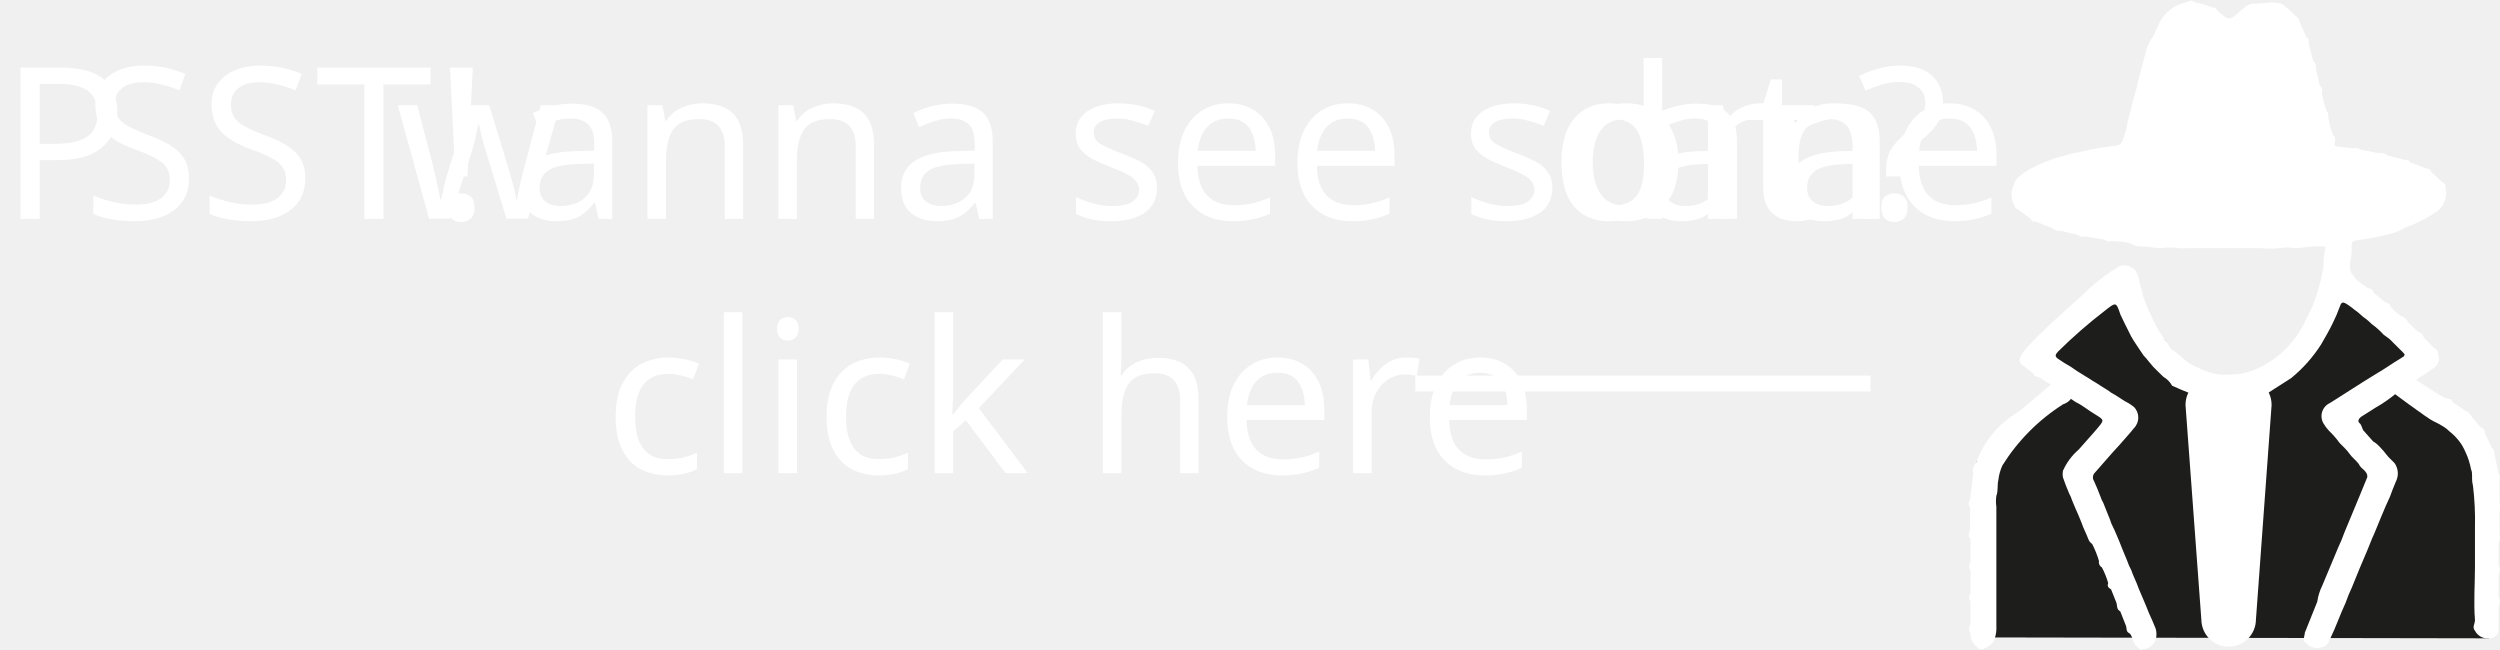
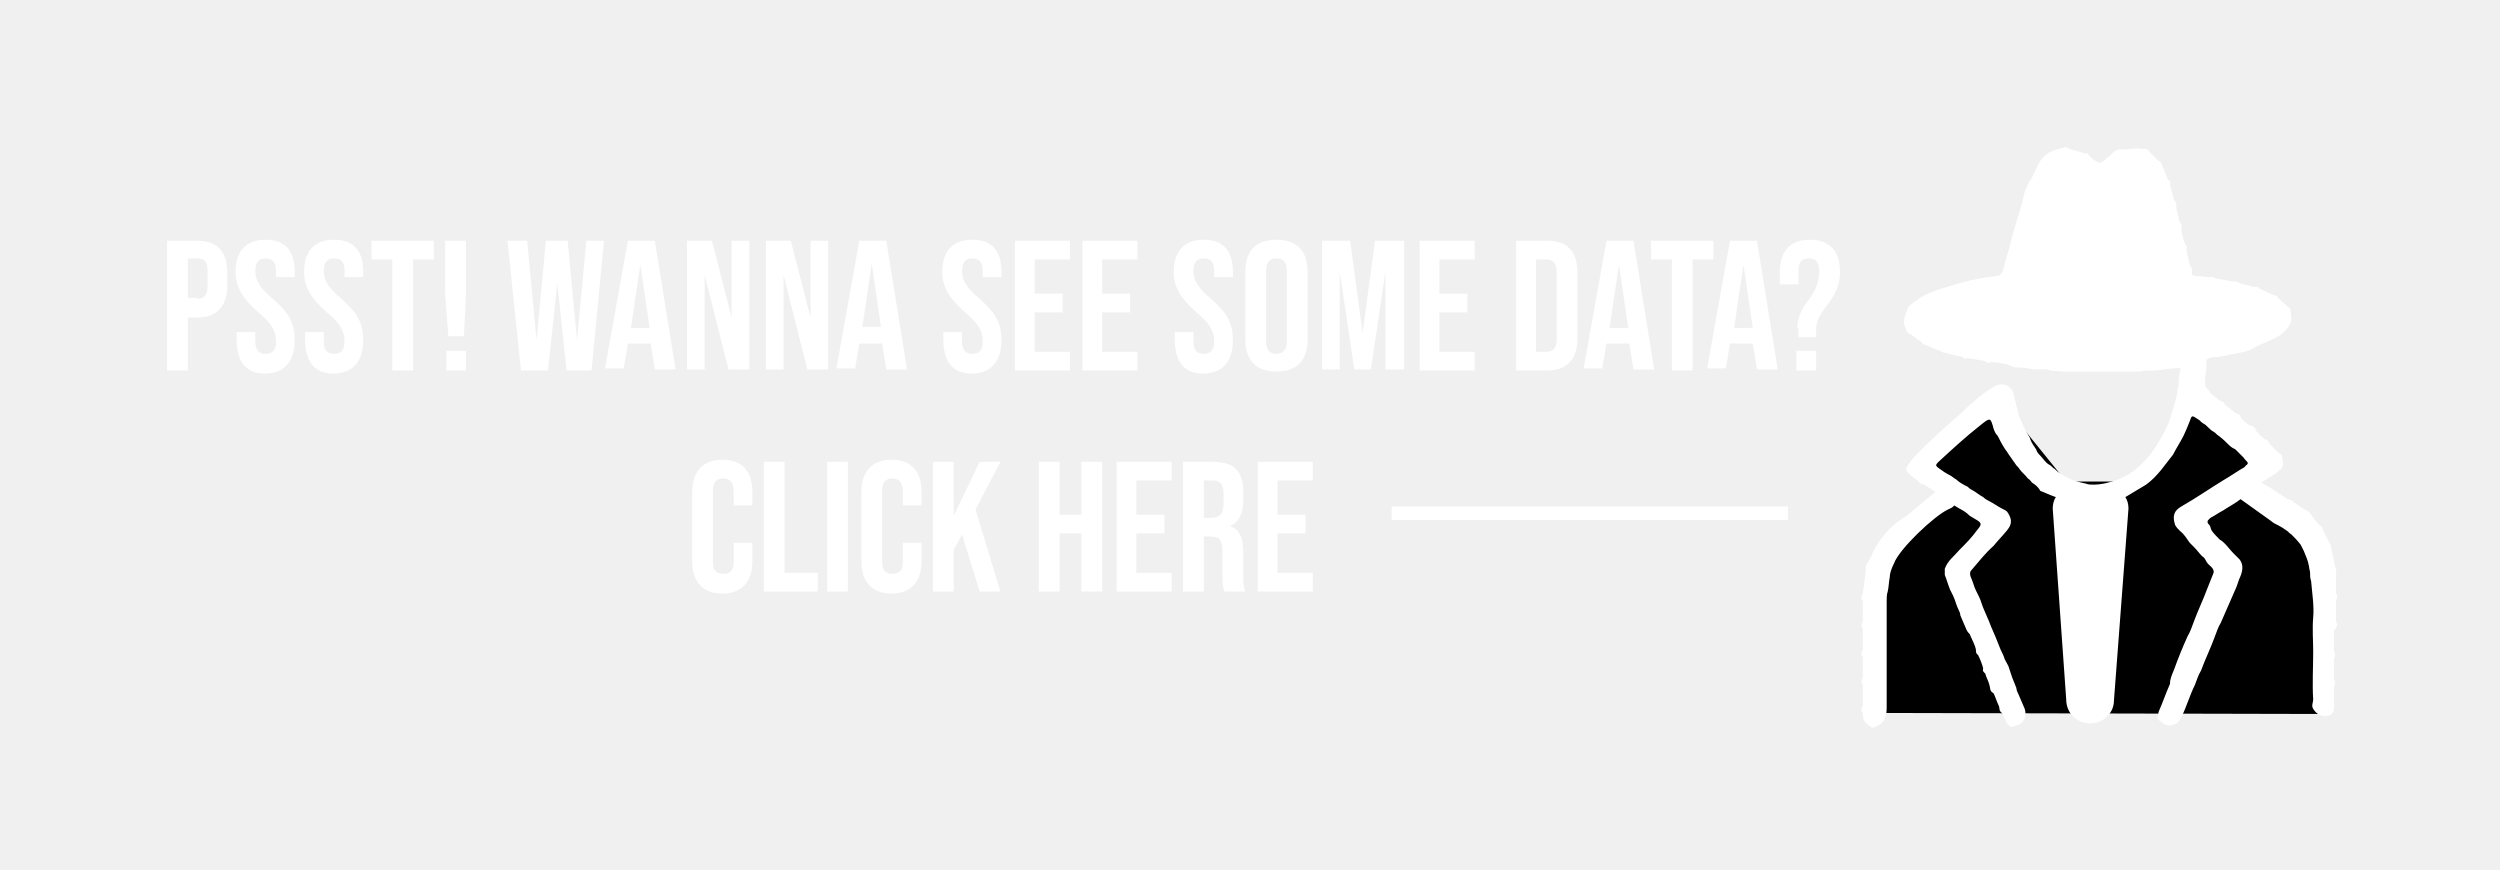
- <svg xmlns="http://www.w3.org/2000/svg" viewBox="0 0 138.84 36.08">
-   <defs>
-     <style>.cls-1,.cls-8{fill:#1d1d1b;}.cls-2{font-size:11.76px;font-family:BebasNeue-Regular, Bebas Neue;}.cls-10,.cls-2,.cls-9{fill:#fff;}.cls-3{letter-spacing:0em;}.cls-4{letter-spacing:-0.01em;}.cls-5{letter-spacing:0em;}.cls-6{letter-spacing:-0.05em;}.cls-7{letter-spacing:-0.03em;}.cls-10,.cls-8{stroke:#fff;stroke-miterlimit:10;}.cls-8{stroke-width:0.88px;}.cls-10{stroke-width:1.03px;}</style>
-   </defs>
-   <g id="Layer_2" data-name="Layer 2">
-     <g id="Layer_1-2" data-name="Layer 1">
-       <polygon class="cls-1" points="110.22 35.4 138.22 35.45 137.61 24.67 132.97 20.96 134.54 19.61 130.08 15.53 127.79 19.16 125.91 20.96 121.9 20.96 117.51 15.53 113.15 19.25 114.79 21.02 109.77 25.64 110.22 35.4" />
-       <text class="cls-2" transform="translate(0 12.16)">
-         <tspan class="cls-3">P</tspan>
-         <tspan x="4.59" y="0">SST! </tspan>
-         <tspan class="cls-4" x="21.97" y="0">w</tspan>
-         <tspan x="28.36" y="0">anna see some </tspan>
-         <tspan class="cls-5" x="86.08" y="0">d</tspan>
-         <tspan class="cls-6" x="90.83" y="0">at</tspan>
-         <tspan class="cls-7" x="98.75" y="0">a</tspan>
-         <tspan x="103.11" y="0">?</tspan>
-         <tspan x="33.55" y="14.12">click here</tspan>
-       </text>
-       <line class="cls-8" x1="78.6" y1="21.3" x2="103.88" y2="21.3" />
-       <path class="cls-9" d="M127.24,21a7.88,7.88,0,0,0,1.67-1.88c.22-.38.44-.76.63-1.15s.27-.58.38-.88.14-.4.52-.13a4.08,4.08,0,0,1,.33.25c.24.15.41.37.65.52a3.85,3.85,0,0,1,.3.27,4.15,4.15,0,0,1,.66.59c.12.1.26.17.37.28l.51.51a2.54,2.54,0,0,1,.28.29c0,.15-.13.16-.21.23-.47.28-.91.6-1.38.87-.86.52-1.7,1.08-2.55,1.61a.8.8,0,0,0-.36,1.14,2.19,2.19,0,0,0,.29.39,5.1,5.1,0,0,1,.61.7l.29.29c.18.17.3.4.49.57a2.62,2.62,0,0,1,.28.3c.1.28.5.37.47.73l-.41,1-.86,2.07a9.37,9.37,0,0,1-.36.87c-.3.69-.57,1.39-.87,2.08a3,3,0,0,0-.28.9L128,35.14c0,.21-.19.45.11.61a.77.77,0,0,0,.86.18c.25,0,.33-.25.43-.44.32-.65.55-1.34.86-2a8.53,8.53,0,0,1,.36-.88c.28-.69.56-1.39.86-2.07.13-.3.23-.6.37-.89.29-.69.56-1.39.88-2.07q.15-.42.33-.84a1,1,0,0,0-.06-1c-.12-.14-.27-.26-.39-.4a5.84,5.84,0,0,0-.51-.59,1.43,1.43,0,0,0-.31-.24l-.55-.62c-.07-.13-.08-.29-.21-.4s0-.28.12-.36.51-.31.76-.48a7.49,7.49,0,0,0,1.24-.87L135,20.55c.46-.3.53-.48.38-1,0-.15-.16-.18-.24-.26l-.53-.55a.46.46,0,0,0-.34-.33l-.54-.51a.53.53,0,0,0-.37-.34,3,3,0,0,1-.6-.52c0-.21-.2-.21-.33-.28l-.62-.52c0-.19-.21-.21-.35-.26l-.61-.46a1.59,1.59,0,0,0-.25-.33c-.21-.41,0-.82,0-1.24,0-.11,0-.23,0-.35s.07-.23.22-.24a3.85,3.85,0,0,1,.49-.07c.45-.07.9-.17,1.34-.28a2.85,2.85,0,0,0,.89-.35,8.41,8.41,0,0,0,1.62-.8,1.31,1.31,0,0,0,.65-1.47c.05-.14-.06-.2-.16-.26L135,9.53c0-.18-.22-.15-.34-.2L133.84,9c-.1-.19-.31-.08-.45-.16l-.77-.2a.72.72,0,0,0-.55-.14l-1-.2a.37.37,0,0,0-.35-.07c-.28,0-.55-.07-.82-.08s-.26-.1-.23-.28a.28.28,0,0,0-.09-.34,4.27,4.27,0,0,1-.27-1c0-.13,0-.26-.09-.34a4.27,4.27,0,0,1-.27-1.05c.07-.18-.07-.3-.13-.44l-.2-.86c0-.16,0-.35-.15-.45l-.27-1a.27.27,0,0,0-.12-.34l-.34-.76c-.06-.15-.07-.31-.24-.38a3,3,0,0,0-.62-.56c-.15-.25-.42-.14-.64-.22l-1,.08c-.34-.06-.55.18-.78.37-.66.59-.66.59-1.32,0a.23.23,0,0,0-.26-.16,4.73,4.73,0,0,0-1-.29c-.14-.14-.29-.09-.44,0a2.08,2.08,0,0,0-1.57,1.27c-.1.22-.21.44-.32.66a2.12,2.12,0,0,0-.37.79c-.15.54-.29,1.09-.43,1.64a5.68,5.68,0,0,1-.18.71c-.17.54-.27,1.09-.43,1.64,0,.23-.1.46-.17.69s-.12.55-.49.56l-.86.12c-.48.08-1,.19-1.42.3-.22,0-.43.12-.65.16a8,8,0,0,0-2.1.89c-.23.2-.55.33-.6.69a1.2,1.2,0,0,0,0,1.12.4.4,0,0,0,.24.28l.71.52c0,.18.23.12.35.17l.87.35c.14.19.37.09.55.16l.84.2a.32.32,0,0,0,.36.08l1.13.18a.29.29,0,0,0,.35.08,5.33,5.33,0,0,1,1,.1,1.5,1.5,0,0,0,.55.19c.4,0,.79.08,1.19.1a3.52,3.52,0,0,1,1,0,3.83,3.83,0,0,0,.68,0c.16,0,.31,0,.47,0h3.35a6,6,0,0,0,1.12,0,2.57,2.57,0,0,1,.83,0c.43,0,.86-.11,1.3-.1s.44-.05.35.4,0,.67-.11,1a3.78,3.78,0,0,1-.14.65,7.93,7.93,0,0,1-.77,2,5.43,5.43,0,0,1-2.8,2.78,3.68,3.68,0,0,1-1.57.29,1.71,1.71,0,0,1-.45,0,4.24,4.24,0,0,1-.91-.25l-.37-.17a2.69,2.69,0,0,1-.68-.43,3.85,3.85,0,0,0-.3-.27,1.93,1.93,0,0,1-.56-.58,1.59,1.59,0,0,1-.28-.36,4,4,0,0,1-.42-.68l-.24-.48a8.67,8.67,0,0,1-.36-.83,2,2,0,0,1-.14-.47,8,8,0,0,1-.21-.81,1.7,1.7,0,0,0-.18-.44.82.82,0,0,0-.89-.25,11,11,0,0,0-2.13,1.67c-1,.92-2.09,1.83-3,2.84a2,2,0,0,0-.37.53.31.31,0,0,0,.1.44l.62.49c0,.19.22.15.33.21l.7.44a1.12,1.12,0,0,0,.34.31c.24.16.5.29.74.46s.25.17.39.24.45.29.67.44l.3.19c.45.28.46.29.13.69s-.73.82-1.09,1.24a3.35,3.35,0,0,0-.87,1.17,1,1,0,0,0,0,.38c.1.3.22.59.34.88a2,2,0,0,1,.17.4c.12.28.23.56.36.84.06.13.1.26.16.39.1.31.26.59.37.89a.57.57,0,0,0,.22.29,5.23,5.23,0,0,1,.38.95.32.32,0,0,0,.16.35,4.4,4.4,0,0,1,.35.87c-.06.17,0,.26.16.35l.28.7c.08.17,0,.41.23.52l.3.76c.08.15,0,.36.19.45s.19.53.41.73.19.22.35.16a.79.79,0,0,0,.72-.53,1.11,1.11,0,0,0,0-.6c-.12-.29-.24-.59-.38-.88-.06-.13-.1-.27-.16-.4s-.18-.44-.28-.66-.16-.38-.23-.57-.22-.47-.3-.73a3.39,3.39,0,0,1-.24-.55c-.1-.22-.18-.45-.28-.68s-.11-.3-.18-.45-.21-.52-.34-.77-.11-.3-.18-.45-.22-.57-.34-.85a1.84,1.84,0,0,1-.17-.38c-.11-.28-.22-.57-.35-.84a.37.37,0,0,1,.06-.47c.45-.5.86-1,1.34-1.51.27-.32.56-.62.82-.95a.84.84,0,0,0,0-1.18,3.21,3.21,0,0,0-.3-.21c-.27-.13-.5-.31-.75-.46a2,2,0,0,1-.39-.25c-.23-.13-.45-.29-.68-.43a2.29,2.29,0,0,1-.29-.18c-.24-.16-.49-.29-.73-.45l-.38-.26a8,8,0,0,1-.69-.43c-.24-.16-.11-.28,0-.41a27.75,27.75,0,0,1,2.59-2.26c.63-.5.63-.5.87.21.07.16.16.32.23.48l.37.74c.08.14.16.27.25.4s.29.45.45.67a2.43,2.43,0,0,1,.26.3,5,5,0,0,0,.54.59l.29.28a1.26,1.26,0,0,1,.48.49c.42.21,2,.82,2,.82a3.76,3.76,0,0,0,.93.15h.63a5.39,5.39,0,0,0,1.19-.2" />
-       <path class="cls-9" d="M138.76,30.14v1.31c.13.15.07.29,0,.44v1.3a.36.36,0,0,1,0,.44l0,1.31a.49.49,0,0,1-.52.51.79.79,0,0,1-.79-.42c-.17-.19,0-.39,0-.59-.08-1,0-2,0-3,0-.72,0-1.44,0-2.16a16.11,16.11,0,0,0-.11-2.3,1.84,1.84,0,0,1-.05-.52c0-.14,0-.27-.06-.4a3.82,3.82,0,0,0-.3-.94c-.06-.13-.12-.26-.19-.38a3,3,0,0,0-.56-.66c-.11-.08-.2-.18-.31-.27s-.48-.31-.75-.43-2.39-1.69-2.5-1.79a.74.74,0,0,1-.19-.89.65.65,0,0,1,.35-.28c.3-.16,2.69,1.58,3,1.68s.37,0,.44.24l.68.46a.67.67,0,0,1,.36.34l.53.62c.19,0,.2.22.24.37l.37.76c.19.1.09.31.16.45l.19.94a.34.34,0,0,1,.06.36l0,1.3c.13.15.07.29,0,.44v1.31C138.89,29.85,138.83,30,138.76,30.14Z" />
-       <path class="cls-9" d="M109.41,29.47v-1.3c-.14-.15-.07-.3,0-.44l.18-1.48c-.09-.25.08-.42.18-.61A5.35,5.35,0,0,1,112,22.93c.28-.16,2.07-1.77,2.37-1.92.14-.1.27,0,.4,0a.78.78,0,0,1,.37.91.87.87,0,0,1-.56.53,10.8,10.8,0,0,0-3.37,3.39,2.64,2.64,0,0,0-.23.82c-.07.29,0,.59-.11.88a2.07,2.07,0,0,0,0,.61v6.61a1.77,1.77,0,0,1-.1.72.84.84,0,0,1-.55.52c-.18.13-.31.05-.44-.08a.92.92,0,0,1-.35-.79c-.14-.14-.07-.29,0-.43V33.4c-.14-.15-.07-.29,0-.44v-1.3c-.14-.15-.07-.3,0-.44V29.91C109.27,29.77,109.34,29.62,109.41,29.47Z" />
-       <path class="cls-10" d="M123.77,35.4h0a1,1,0,0,1-1-1l-.88-11.92a1,1,0,0,1,1-1h1.75a1,1,0,0,1,1,1l-.87,11.92A1,1,0,0,1,123.77,35.4Z" />
+ <svg xmlns="http://www.w3.org/2000/svg" version="1.1" id="Layer_1" x="0px" y="0px" viewBox="0 0 240.9 83.8" style="enable-background:new 0 0 240.9 83.8;" xml:space="preserve">
+   <style type="text/css">
+ 	.st0{fill:#FFFFFF;}
+ </style>
+   <g>
+     <g>
+       <polygon points="181,68.7 224.3,68.8 223.4,52.2 216.2,46.4 218.6,44.3 211.7,38 208.2,43.6 205.3,46.4 199.1,46.4 192.3,38     185.5,43.8 188.1,46.5 180.3,53.6   " />
+     </g>
+     <path class="st0" d="M225.1,59.9c0-0.7,0-1.3,0-2c0.1-0.2,0.2-0.5,0-0.7c0-0.7,0-1.3,0-2c0-0.2,0.1-0.4-0.1-0.6   c-0.1-0.5-0.2-1-0.3-1.5c-0.1-0.2,0-0.5-0.2-0.7c-0.2-0.4-0.4-0.8-0.6-1.2c-0.1-0.2-0.1-0.5-0.4-0.6c-0.3-0.3-0.5-0.6-0.8-1   c-0.1-0.2-0.3-0.4-0.6-0.5c-0.4-0.2-0.7-0.5-1.1-0.7c-0.1-0.3-0.5-0.2-0.7-0.4c-0.2-0.1-1.3-0.9-2.4-1.5c0.5-0.3,0.9-0.6,1.4-0.9   c0.7-0.5,0.8-0.7,0.6-1.6c0-0.2-0.2-0.3-0.4-0.4c-0.3-0.3-0.5-0.6-0.8-0.8c-0.1-0.3-0.2-0.4-0.5-0.5c-0.3-0.3-0.6-0.5-0.8-0.8   c-0.1-0.3-0.3-0.5-0.6-0.5c-0.3-0.2-0.7-0.5-0.9-0.8c0-0.3-0.3-0.3-0.5-0.4c-0.3-0.3-0.6-0.5-1-0.8c-0.1-0.3-0.3-0.3-0.5-0.4   c-0.3-0.2-0.6-0.5-0.9-0.7c-0.1-0.2-0.2-0.4-0.4-0.5c-0.3-0.6,0-1.3,0-1.9c0-0.2,0-0.4,0-0.6c0-0.3,0.1-0.3,0.3-0.4   c0.3-0.1,0.5-0.1,0.8-0.1c0.7-0.1,1.4-0.3,2.1-0.4c0.5-0.1,1-0.2,1.4-0.5c0.8-0.4,1.7-0.7,2.5-1.2c0.8-0.6,1.3-1.2,1-2.3   c0.1-0.2-0.1-0.3-0.2-0.4c-0.3-0.3-0.7-0.6-1-0.9c-0.1-0.3-0.3-0.2-0.5-0.3c-0.4-0.2-0.9-0.4-1.3-0.6c-0.2-0.3-0.5-0.1-0.7-0.2   c-0.4-0.1-0.8-0.2-1.2-0.3c-0.2-0.2-0.5-0.2-0.8-0.2c-0.5-0.1-1.1-0.2-1.6-0.3c-0.2-0.2-0.3-0.1-0.5-0.1c-0.4,0-0.8-0.1-1.3-0.1   c-0.3,0-0.4-0.1-0.4-0.4c0.1-0.2,0-0.4-0.1-0.5c-0.2-0.5-0.3-1.1-0.4-1.6c0-0.2,0.1-0.4-0.1-0.5c-0.2-0.5-0.4-1.1-0.4-1.6   c0.1-0.3-0.1-0.5-0.2-0.7c-0.1-0.4-0.2-0.9-0.3-1.3c0-0.2,0.1-0.5-0.2-0.7c-0.1-0.5-0.3-1-0.4-1.5c0.1-0.2,0-0.4-0.2-0.5   c-0.2-0.4-0.3-0.8-0.5-1.2c-0.1-0.2-0.1-0.5-0.4-0.6c-0.3-0.3-0.6-0.6-0.9-0.9c-0.2-0.4-0.7-0.2-1-0.3c-0.5,0-1.1,0.1-1.6,0.1   c-0.5-0.1-0.9,0.3-1.2,0.6c-1,0.9-1,0.9-2,0c-0.1-0.2-0.2-0.3-0.4-0.2c-0.5-0.2-1.1-0.3-1.6-0.5c-0.2-0.2-0.4-0.1-0.7,0   c-1.2,0.2-2,0.9-2.4,2c-0.2,0.3-0.3,0.7-0.5,1c-0.3,0.3-0.4,0.8-0.6,1.2c-0.2,0.8-0.4,1.7-0.7,2.5c-0.1,0.4-0.2,0.7-0.3,1.1   c-0.3,0.8-0.4,1.7-0.7,2.5c-0.1,0.4-0.2,0.7-0.3,1.1c-0.1,0.4-0.2,0.9-0.8,0.9c-0.4,0.1-0.9,0.1-1.3,0.2c-0.7,0.1-1.5,0.3-2.2,0.5   c-0.3,0.1-0.7,0.2-1,0.3c-1.1,0.3-2.3,0.7-3.2,1.4c-0.4,0.3-0.8,0.5-0.9,1.1c-0.3,0.6-0.3,1.2,0,1.7c0,0.2,0.2,0.4,0.4,0.4   c0.4,0.3,0.7,0.5,1.1,0.8c0.1,0.3,0.4,0.2,0.5,0.3c0.4,0.2,0.9,0.4,1.3,0.5c0.2,0.3,0.6,0.1,0.8,0.3c0.4,0.1,0.9,0.2,1.3,0.3   c0.2,0.2,0.3,0.2,0.5,0.1c0.6,0.1,1.2,0.2,1.7,0.3c0.2,0.2,0.3,0.2,0.5,0.1c0.5,0,1.1,0.1,1.6,0.2c0.3,0.1,0.5,0.3,0.9,0.3   c0.6,0,1.2,0.1,1.8,0.2c0.5,0,1-0.1,1.5,0.1c0.3,0.1,0.7,0,1.1,0.1c0.2,0,0.5,0,0.7,0c0.1,0,0.2,0,0.2,0c1.6,0,3.3,0,4.9,0   c0.6,0,1.2,0,1.7,0c0.4-0.1,0.8-0.1,1.3-0.1c0.7,0,1.3-0.2,2-0.2c0.7-0.1,0.7-0.1,0.5,0.6c-0.1,0.5,0,1-0.2,1.6   c0,0.3-0.1,0.7-0.2,1c-0.3,1.1-0.6,2.2-1.2,3.2c-1,1.9-2.3,3.5-4.3,4.3c-0.8,0.3-1.6,0.5-2.4,0.5c-0.2,0-0.5,0-0.7-0.1   c-0.5-0.1-0.9-0.2-1.4-0.4c-0.2-0.1-0.4-0.2-0.6-0.3c-0.4-0.2-0.7-0.4-1-0.7c-0.2-0.1-0.3-0.3-0.5-0.4c-0.4-0.2-0.6-0.6-0.9-0.9   c-0.2-0.2-0.3-0.3-0.4-0.6c-0.2-0.3-0.5-0.7-0.6-1.1c-0.1-0.2-0.3-0.5-0.4-0.7c-0.2-0.4-0.4-0.8-0.6-1.3c-0.1-0.2-0.2-0.5-0.2-0.7   c-0.1-0.4-0.2-0.8-0.3-1.3c-0.1-0.2-0.1-0.5-0.3-0.7c-0.4-0.5-0.8-0.5-1.4-0.4c-1.2,0.7-2.3,1.6-3.3,2.6c-1.6,1.4-3.2,2.8-4.7,4.4   c-0.2,0.2-0.4,0.5-0.6,0.8c-0.2,0.3-0.1,0.5,0.1,0.7c0.3,0.3,0.6,0.5,1,0.8c0.1,0.3,0.3,0.2,0.5,0.3c0.4,0.2,0.7,0.5,1.1,0.7   c0,0,0,0,0,0c-1,0.8-2.6,2.2-2.9,2.4c-1.7,1-2.7,2.4-3.5,4.2c-0.2,0.3-0.4,0.6-0.3,0.9c-0.1,0.8-0.2,1.5-0.3,2.3   c-0.1,0.2-0.2,0.5,0,0.7c0,0.7,0,1.3,0,2c-0.1,0.2-0.2,0.5,0,0.7c0,0.7,0,1.3,0,2c-0.1,0.2-0.2,0.5,0,0.7c0,0.7,0,1.3,0,2   c-0.1,0.2-0.2,0.5,0,0.7c0,0.7,0,1.3,0,2c-0.1,0.2-0.2,0.5,0,0.7c0,0.5,0.1,0.9,0.6,1.2c0.2,0.2,0.4,0.3,0.7,0.1   c0.4-0.2,0.7-0.4,0.8-0.8c0.2-0.4,0.2-0.7,0.2-1.1c0-3.4,0-6.8,0-10.2c0-0.3,0-0.6,0.1-0.9c0.1-0.4,0.1-0.9,0.2-1.4   c0-0.4,0.2-0.9,0.4-1.3c0.5-1.4,3.9-4.6,5.2-5.2c0.2-0.1,0.5-0.2,0.6-0.4c0.2,0.1,0.3,0.2,0.5,0.3c0.4,0.2,0.7,0.4,1,0.7   c0.2,0.1,0.3,0.2,0.5,0.3c0.7,0.4,0.7,0.5,0.2,1.1c-0.5,0.7-1.1,1.3-1.7,1.9c-0.5,0.6-1.1,1-1.4,1.8c0,0.2,0,0.4,0,0.6   c0.2,0.5,0.3,0.9,0.5,1.4c0.1,0.2,0.2,0.4,0.3,0.6c0.2,0.4,0.3,0.9,0.5,1.3c0.1,0.2,0.2,0.4,0.2,0.6c0.2,0.5,0.4,0.9,0.6,1.4   c0.1,0.2,0.2,0.3,0.3,0.4c0.2,0.5,0.5,1,0.6,1.5c0,0.2,0,0.4,0.2,0.5c0.2,0.4,0.4,0.9,0.5,1.3c-0.1,0.3,0.1,0.4,0.2,0.5   c0.1,0.4,0.3,0.7,0.4,1.1c0.1,0.3,0,0.6,0.4,0.8c0.2,0.4,0.3,0.8,0.5,1.2c0.1,0.2,0,0.5,0.3,0.7c0.3,0.4,0.3,0.8,0.6,1.1   c0.1,0.2,0.3,0.3,0.5,0.2c0.5-0.1,0.9-0.3,1.1-0.8c0.1-0.3,0.1-0.6,0-0.9c-0.2-0.5-0.4-0.9-0.6-1.4c-0.1-0.2-0.2-0.4-0.2-0.6   c-0.1-0.3-0.3-0.7-0.4-1c-0.1-0.3-0.2-0.6-0.3-0.9c-0.1-0.4-0.4-0.7-0.5-1.1c-0.1-0.3-0.3-0.6-0.4-0.9c-0.1-0.3-0.3-0.7-0.4-1   c-0.1-0.2-0.2-0.5-0.3-0.7c-0.2-0.4-0.3-0.8-0.5-1.2c-0.1-0.2-0.2-0.5-0.3-0.7c-0.2-0.4-0.3-0.9-0.5-1.3c-0.1-0.2-0.2-0.4-0.3-0.6   c-0.2-0.4-0.3-0.9-0.5-1.3c-0.1-0.3-0.1-0.5,0.1-0.7c0.7-0.8,1.3-1.6,2.1-2.3c0.4-0.5,0.9-1,1.3-1.5c0.5-0.6,0.5-1.1,0-1.8   c-0.1-0.1-0.3-0.2-0.5-0.3c-0.4-0.2-0.8-0.5-1.2-0.7c-0.2-0.1-0.4-0.2-0.6-0.4c-0.4-0.2-0.7-0.5-1.1-0.7c-0.2-0.1-0.3-0.2-0.4-0.3   c-0.4-0.2-0.8-0.4-1.1-0.7c-0.2-0.1-0.4-0.3-0.6-0.4c-0.4-0.2-0.7-0.4-1.1-0.7c-0.4-0.2-0.2-0.4,0-0.6c1.3-1.2,2.6-2.4,4-3.5   c1-0.8,1-0.8,1.3,0.3c0.1,0.3,0.2,0.5,0.4,0.7c0.2,0.4,0.4,0.8,0.6,1.1c0.1,0.2,0.3,0.4,0.4,0.6c0.2,0.3,0.5,0.7,0.7,1   c0.1,0.2,0.3,0.3,0.4,0.5c0.2,0.3,0.6,0.6,0.8,0.9c0.2,0.1,0.3,0.3,0.4,0.4c0.3,0.2,0.6,0.4,0.8,0.8c0.3,0.1,0.9,0.4,1.5,0.6   c-0.2,0.3-0.3,0.7-0.3,1.1l1.3,18.4c0,1.3,1,2.3,2.3,2.3s2.3-1,2.3-2.2l1.4-18.5c0-0.4-0.1-0.8-0.3-1.1l2-1.2   c1.1-0.8,1.8-1.9,2.6-2.9c0.3-0.6,0.7-1.2,1-1.8c0.2-0.4,0.4-0.9,0.6-1.4c0.2-0.6,0.2-0.6,0.8-0.2c0.2,0.1,0.3,0.3,0.5,0.4   c0.4,0.2,0.6,0.6,1,0.8c0.2,0.1,0.3,0.3,0.5,0.4c0.4,0.3,0.7,0.6,1,0.9c0.2,0.2,0.4,0.3,0.6,0.4c0.3,0.3,0.5,0.5,0.8,0.8   c0.1,0.2,0.3,0.3,0.4,0.5c0,0.2-0.2,0.2-0.3,0.4c-0.7,0.4-1.4,0.9-2.1,1.3c-1.3,0.8-2.6,1.7-4,2.5c-0.7,0.4-0.9,0.9-0.6,1.8   c0.1,0.2,0.3,0.4,0.5,0.6c0.4,0.3,0.6,0.7,0.9,1.1c0.1,0.1,0.3,0.3,0.4,0.4c0.3,0.3,0.5,0.6,0.8,0.9c0.2,0.1,0.3,0.3,0.4,0.5   c0.2,0.4,0.8,0.6,0.7,1.1c-0.2,0.5-0.4,1-0.6,1.5c-0.4,1.1-0.9,2.1-1.3,3.2c-0.2,0.5-0.3,0.9-0.6,1.4c-0.5,1.1-0.9,2.1-1.3,3.2   c-0.2,0.5-0.4,0.9-0.4,1.4c-0.4,0.9-0.7,1.8-1.1,2.7c0,0.3-0.3,0.7,0.2,0.9c0.4,0.4,0.8,0.5,1.3,0.3c0.4-0.1,0.5-0.4,0.7-0.7   c0.5-1,0.8-2.1,1.3-3.1c0.2-0.5,0.3-0.9,0.6-1.4c0.4-1.1,0.9-2.1,1.3-3.2c0.2-0.5,0.3-0.9,0.6-1.4c0.5-1.1,0.9-2.1,1.4-3.2   c0.2-0.4,0.3-0.9,0.5-1.3c0.2-0.5,0.3-1.1-0.1-1.6c-0.2-0.2-0.4-0.4-0.6-0.6c-0.3-0.3-0.5-0.6-0.8-0.9c-0.1-0.1-0.3-0.3-0.5-0.4   c-0.3-0.3-0.6-0.6-0.8-0.9c-0.1-0.2-0.1-0.5-0.3-0.6c-0.2-0.3,0-0.4,0.2-0.6c0.4-0.2,0.8-0.5,1.2-0.7c0.6-0.4,1.2-0.7,1.7-1.1   c1.1,0.8,3.1,2.2,3.2,2.3c0.4,0.2,0.8,0.4,1.2,0.7c0.2,0.1,0.3,0.3,0.5,0.4c0.3,0.3,0.6,0.6,0.9,1c0.1,0.2,0.2,0.4,0.3,0.6   c0.2,0.5,0.4,0.9,0.5,1.5c0,0.2,0.1,0.4,0.1,0.6c0,0.3,0,0.5,0.1,0.8c0.1,1.2,0.3,2.4,0.2,3.5c-0.1,1.1,0,2.2,0,3.3   c0,1.5-0.1,3.1,0,4.6c0,0.3-0.2,0.6,0,0.9c0.3,0.5,0.7,0.7,1.2,0.7c0.5,0,0.8-0.3,0.8-0.8c0-0.7,0-1.3,0-2c0.1-0.2,0.2-0.5,0-0.7   c0-0.7,0-1.3,0-2c0.1-0.2,0.2-0.5,0-0.7c0-0.7,0-1.3,0-2C225.2,60.4,225.3,60.2,225.1,59.9z" />
+   </g>
+   <g>
+     <g>
+       <g>
+         <path class="st0" d="M16.2,23.2H19c2,0,2.9,1.1,2.9,3.1v1.2c0,2-1,3.1-2.9,3.1h-0.9v5.1h-2V23.2z M19,28.8c0.6,0,1-0.3,1-1.2     v-1.5c0-0.9-0.3-1.2-1-1.2h-0.9v3.8H19z" />
+         <path class="st0" d="M22.8,32.7V32h1.8v0.9c0,0.9,0.4,1.2,1,1.2c0.6,0,1-0.3,1-1.2c0-1-0.4-1.7-1.7-2.8c-1.6-1.4-2.2-2.5-2.2-3.9     c0-2,1-3.1,2.9-3.1c1.9,0,2.8,1.1,2.8,3.1v0.5h-1.8v-0.6c0-0.9-0.4-1.2-1-1.2s-1,0.3-1,1.2c0,0.9,0.4,1.6,1.7,2.7     c1.6,1.4,2.1,2.4,2.1,4c0,2-1,3.2-2.9,3.2S22.8,34.7,22.8,32.7z" />
+         <path class="st0" d="M29.4,32.7V32h1.8v0.9c0,0.9,0.4,1.2,1,1.2c0.6,0,1-0.3,1-1.2c0-1-0.4-1.7-1.7-2.8c-1.6-1.4-2.2-2.5-2.2-3.9     c0-2,1-3.1,2.9-3.1c1.9,0,2.8,1.1,2.8,3.1v0.5h-1.8v-0.6c0-0.9-0.4-1.2-1-1.2s-1,0.3-1,1.2c0,0.9,0.4,1.6,1.7,2.7     c1.6,1.4,2.1,2.4,2.1,4c0,2-1,3.2-2.9,3.2S29.4,34.7,29.4,32.7z" />
+         <path class="st0" d="M37.8,25h-2v-1.8h6V25h-2v10.7h-2V25z" />
+         <path class="st0" d="M42.9,28.4v-5.2h2v5.2l-0.2,4h-1.5L42.9,28.4z M43,33.8h1.9v1.9H43V33.8z" />
+         <path class="st0" d="M48.9,23.2h1.9l0.9,9.6h0l0.9-9.6h2.1l0.9,9.6h0l0.9-9.6h1.7L57,35.7h-2.4l-0.9-8.4h0l-0.9,8.4h-2.6     L48.9,23.2z" />
+         <path class="st0" d="M60.5,23.2h2.6l2,12.4h-2l-0.4-2.5v0h-2.2l-0.4,2.4h-1.8L60.5,23.2z M62.6,31.6l-0.9-6.1h0l-0.9,6.1H62.6z" />
+         <path class="st0" d="M66.1,23.2h2.5l1.9,7.4h0v-7.4h1.7v12.4h-2l-2.3-9.1h0v9.1h-1.7V23.2z" />
+         <path class="st0" d="M73.7,23.2h2.5l1.9,7.4h0v-7.4h1.7v12.4h-2l-2.3-9.1h0v9.1h-1.7V23.2z" />
+         <path class="st0" d="M82.8,23.2h2.6l2,12.4h-2l-0.4-2.5v0h-2.2l-0.4,2.4h-1.8L82.8,23.2z M84.9,31.6L84,25.4h0l-0.9,6.1H84.9z" />
+         <path class="st0" d="M90.9,32.7V32h1.8v0.9c0,0.9,0.4,1.2,1,1.2s1-0.3,1-1.2c0-1-0.4-1.7-1.7-2.8c-1.6-1.4-2.2-2.5-2.2-3.9     c0-2,1-3.1,2.9-3.1c1.9,0,2.8,1.1,2.8,3.1v0.5h-1.8v-0.6c0-0.9-0.4-1.2-1-1.2s-1,0.3-1,1.2c0,0.9,0.4,1.6,1.7,2.7     c1.6,1.4,2.1,2.4,2.1,4c0,2-1,3.2-2.9,3.2S90.9,34.7,90.9,32.7z" />
+         <path class="st0" d="M97.8,23.2h5.3V25h-3.4v3.3h2.7v1.8h-2.7v3.8h3.4v1.8h-5.3V23.2z" />
+         <path class="st0" d="M104.3,23.2h5.3V25h-3.4v3.3h2.7v1.8h-2.7v3.8h3.4v1.8h-5.3V23.2z" />
+         <path class="st0" d="M113.2,32.7V32h1.8v0.9c0,0.9,0.4,1.2,1,1.2s1-0.3,1-1.2c0-1-0.4-1.7-1.7-2.8c-1.6-1.4-2.2-2.5-2.2-3.9     c0-2,1-3.1,2.9-3.1c1.9,0,2.8,1.1,2.8,3.1v0.5h-1.8v-0.6c0-0.9-0.4-1.2-1-1.2s-1,0.3-1,1.2c0,0.9,0.4,1.6,1.7,2.7     c1.6,1.4,2.1,2.4,2.1,4c0,2-1,3.2-2.9,3.2S113.2,34.7,113.2,32.7z" />
+         <path class="st0" d="M120,32.7v-6.5c0-2,1-3.1,3-3.1s3,1.1,3,3.1v6.5c0,2-1,3.1-3,3.1S120,34.7,120,32.7z M124,32.9v-6.8     c0-0.9-0.4-1.2-1-1.2s-1,0.3-1,1.2v6.8c0,0.9,0.4,1.2,1,1.2S124,33.7,124,32.9z" />
+         <path class="st0" d="M127.3,23.2h2.8l1.2,8.9h0l1.2-8.9h2.8v12.4h-1.8v-9.4h0l-1.4,9.4h-1.6l-1.4-9.4h0v9.4h-1.7V23.2z" />
+         <path class="st0" d="M136.8,23.2h5.3V25h-3.4v3.3h2.7v1.8h-2.7v3.8h3.4v1.8h-5.3V23.2z" />
+         <path class="st0" d="M146.1,23.2h3c2,0,2.9,1.1,2.9,3.1v6.3c0,2-1,3.1-2.9,3.1h-3V23.2z M149,33.9c0.6,0,1-0.3,1-1.2v-6.5     c0-0.9-0.4-1.2-1-1.2h-1v8.9H149z" />
+         <path class="st0" d="M154.8,23.2h2.6l2,12.4h-2l-0.4-2.5v0h-2.2l-0.4,2.4h-1.8L154.8,23.2z M156.9,31.6l-0.9-6.1h0l-0.9,6.1     H156.9z" />
+         <path class="st0" d="M161.1,25h-2v-1.8h6V25h-2v10.7h-2V25z" />
+         <path class="st0" d="M166.7,23.2h2.6l2,12.4h-2l-0.4-2.5v0h-2.2l-0.4,2.4h-1.8L166.7,23.2z M168.9,31.6l-0.9-6.1h0l-0.9,6.1     H168.9z" />
+         <path class="st0" d="M173.2,31.6c0-0.8,0.2-1.5,1-2.6c0.9-1.2,1.1-2,1.1-2.9c0-0.9-0.4-1.2-1-1.2s-1,0.3-1,1.2v1.3h-1.8v-1.2     c0-2,1-3.1,2.9-3.1c1.9,0,2.9,1.1,2.9,3.1c0,1.1-0.3,2-1.3,3.3c-0.8,1-1,1.6-1,2.3v0.7h-1.7V31.6z M173.1,33.8h1.9v1.9h-1.9V33.8     z" />
+         <path class="st0" d="M66.7,54.1v-6.7c0-1.9,1-3.1,2.9-3.1c1.9,0,2.9,1.1,2.9,3.1v1.3h-1.8v-1.4c0-0.8-0.4-1.2-1-1.2     c-0.6,0-1,0.3-1,1.2v6.9c0,0.8,0.4,1.1,1,1.1c0.6,0,1-0.3,1-1.1v-1.9h1.8v1.8c0,1.9-1,3.1-2.9,3.1C67.7,57.2,66.7,56,66.7,54.1z" />
+         <path class="st0" d="M73.6,44.5h2v10.7h3.2V57h-5.2V44.5z" />
+         <path class="st0" d="M79.7,44.5h2V57h-2V44.5z" />
+         <path class="st0" d="M83,54.1v-6.7c0-1.9,1-3.1,2.9-3.1c1.9,0,2.9,1.1,2.9,3.1v1.3h-1.8v-1.4c0-0.8-0.4-1.2-1-1.2     c-0.6,0-1,0.3-1,1.2v6.9c0,0.8,0.4,1.1,1,1.1c0.6,0,1-0.3,1-1.1v-1.9h1.8v1.8c0,1.9-1,3.1-2.9,3.1C84,57.2,83,56,83,54.1z" />
+         <path class="st0" d="M89.9,44.5h2v5.2l2.5-5.2h2L94,49.1l2.4,7.9h-2l-1.7-5.5L91.9,53v4h-2V44.5z" />
+         <path class="st0" d="M100.1,44.5h2v5.1h2.1v-5.1h2V57h-2v-5.6h-2.1V57h-2V44.5z" />
+         <path class="st0" d="M107.6,44.5h5.3v1.8h-3.4v3.3h2.7v1.8h-2.7v3.8h3.4V57h-5.3V44.5z" />
+         <path class="st0" d="M114,44.5h2.9c2,0,2.9,0.9,2.9,2.9v0.8c0,1.3-0.4,2.1-1.3,2.5v0c1,0.3,1.3,1.2,1.3,2.6v2.2     c0,0.6,0,1,0.2,1.5h-2c-0.1-0.3-0.2-0.5-0.2-1.5v-2.3c0-1.2-0.3-1.5-1.2-1.5H116V57h-2V44.5z M116.7,49.9c0.7,0,1.2-0.3,1.2-1.3     v-1c0-0.9-0.3-1.3-1-1.3H116v3.6H116.7z" />
+         <path class="st0" d="M121.2,44.5h5.3v1.8h-3.4v3.3h2.7v1.8h-2.7v3.8h3.4V57h-5.3V44.5z" />
+       </g>
+     </g>
+     <g>
+       <line class="st0" x1="134.1" y1="49.5" x2="172.2" y2="49.5" />
+       <rect x="134.1" y="48.8" class="st0" width="38.2" height="1.3" />
    </g>
  </g>
</svg>
